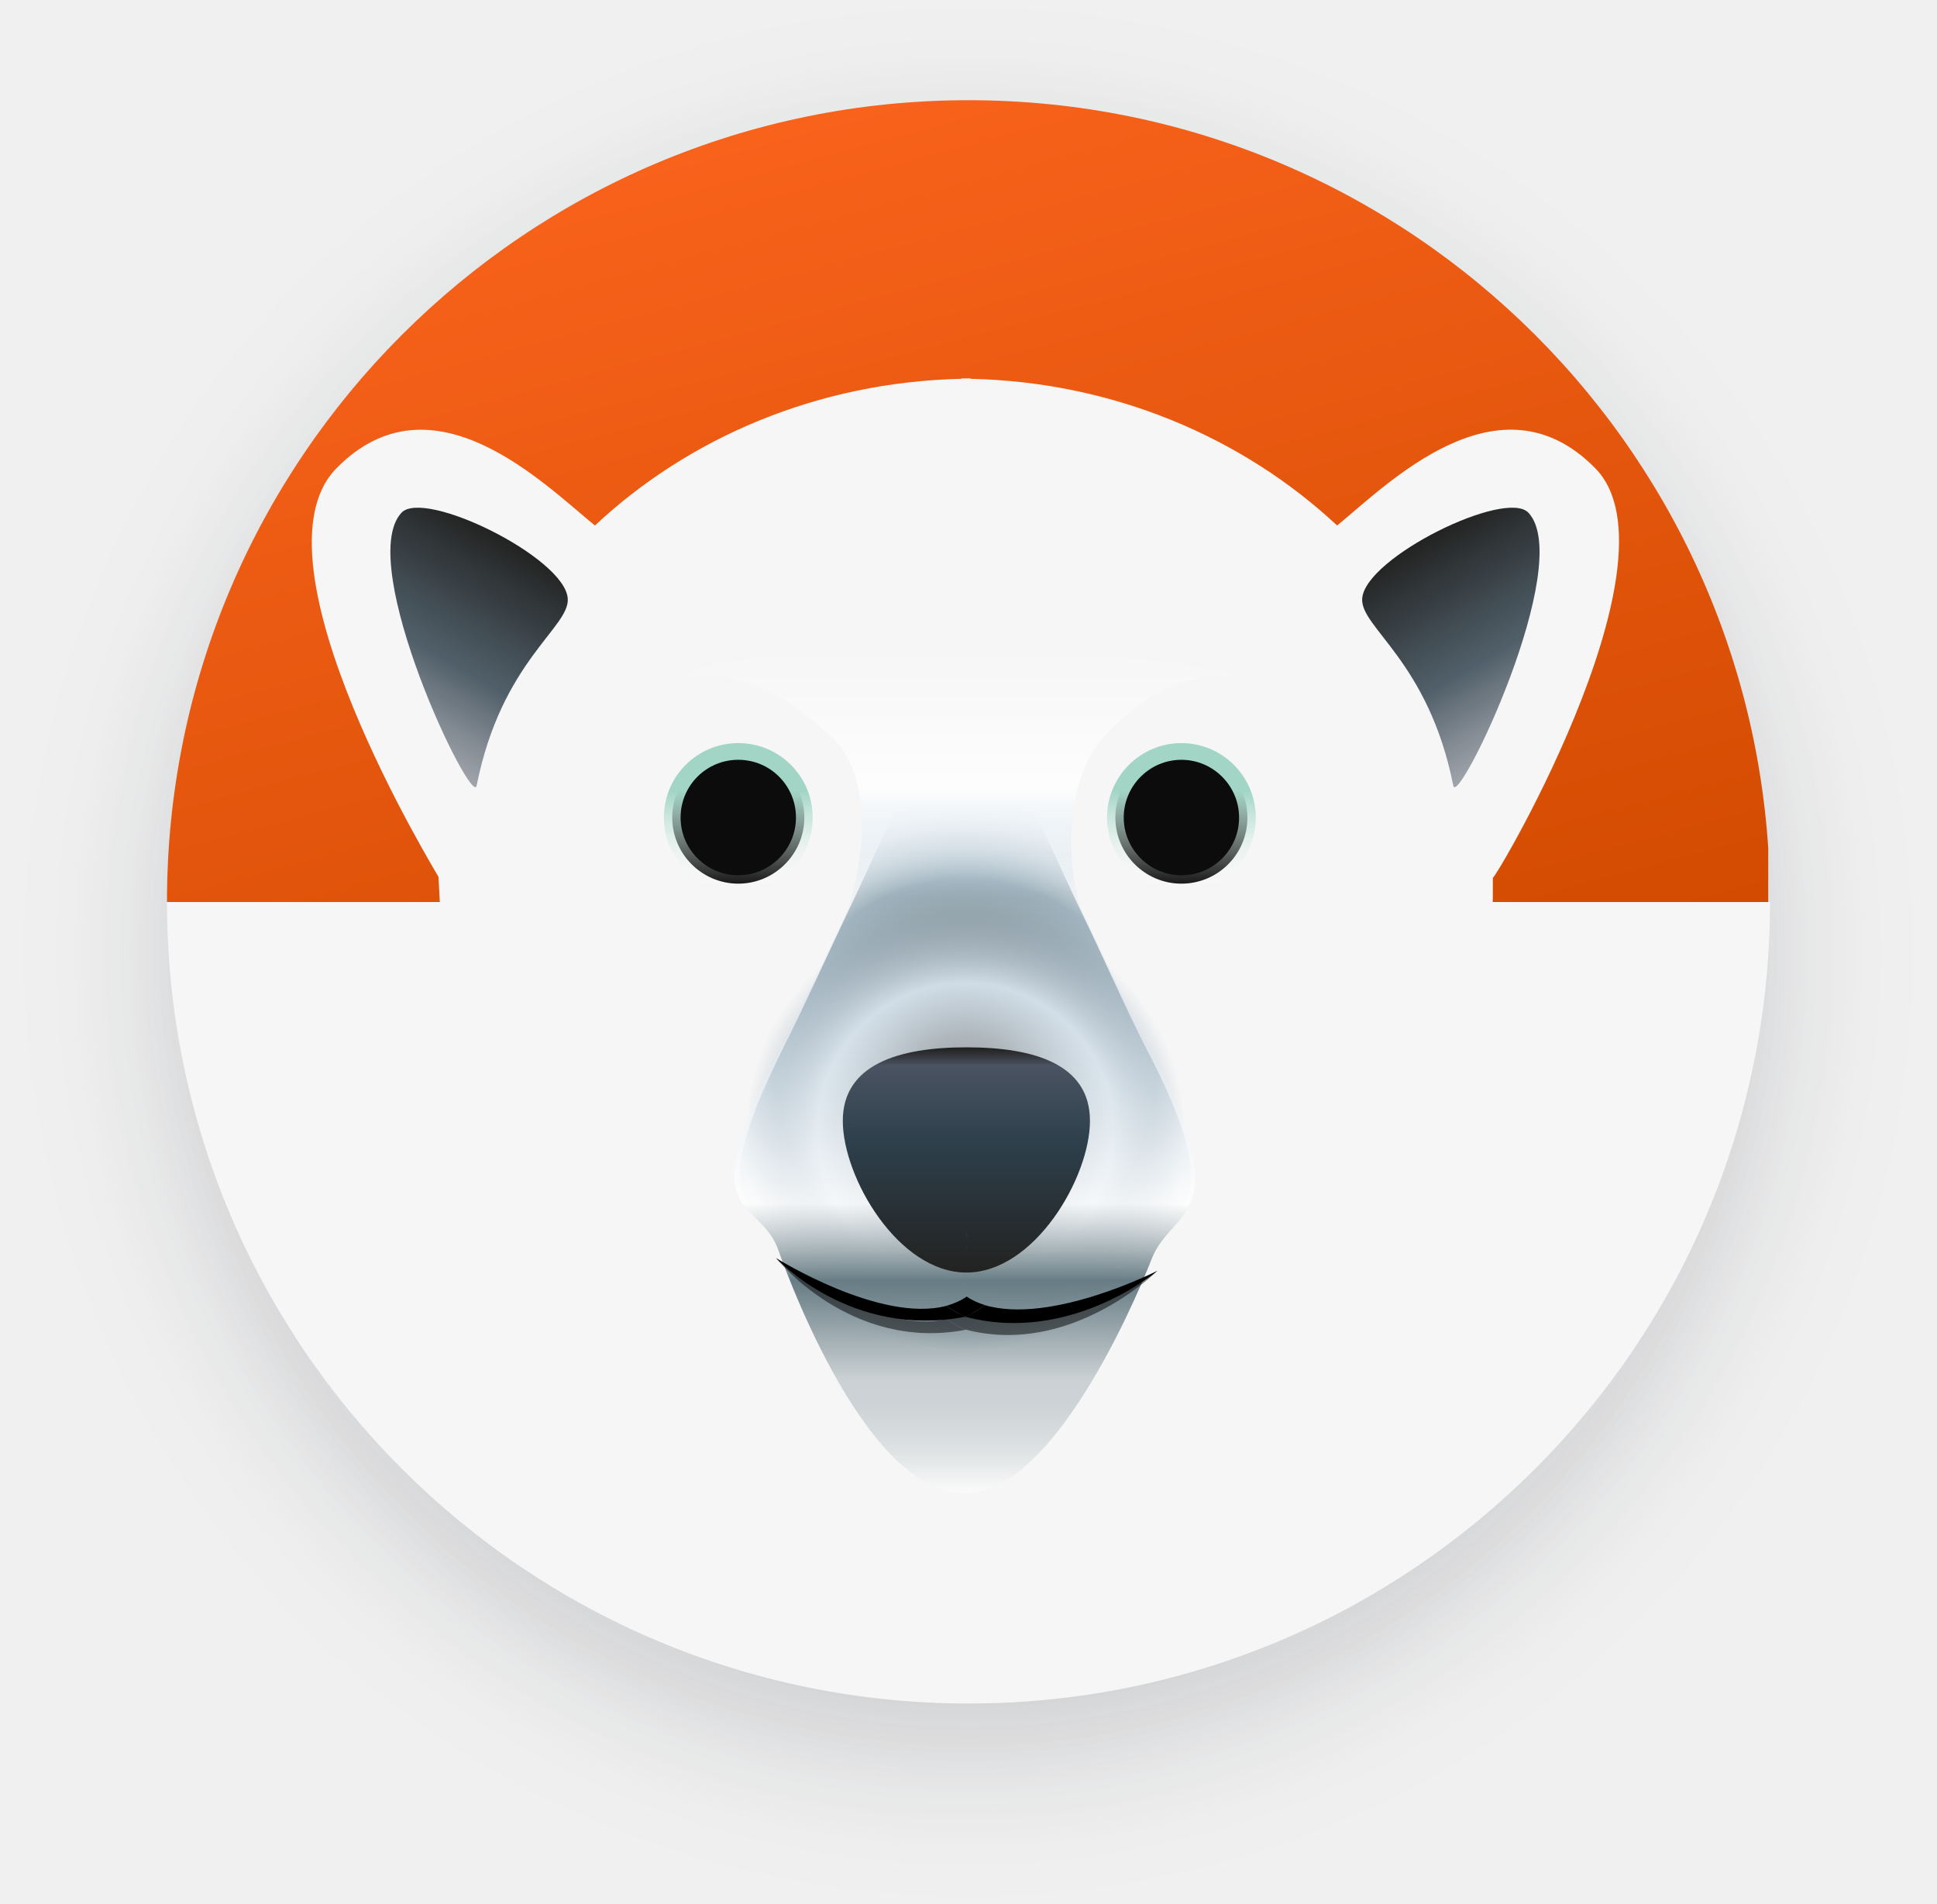
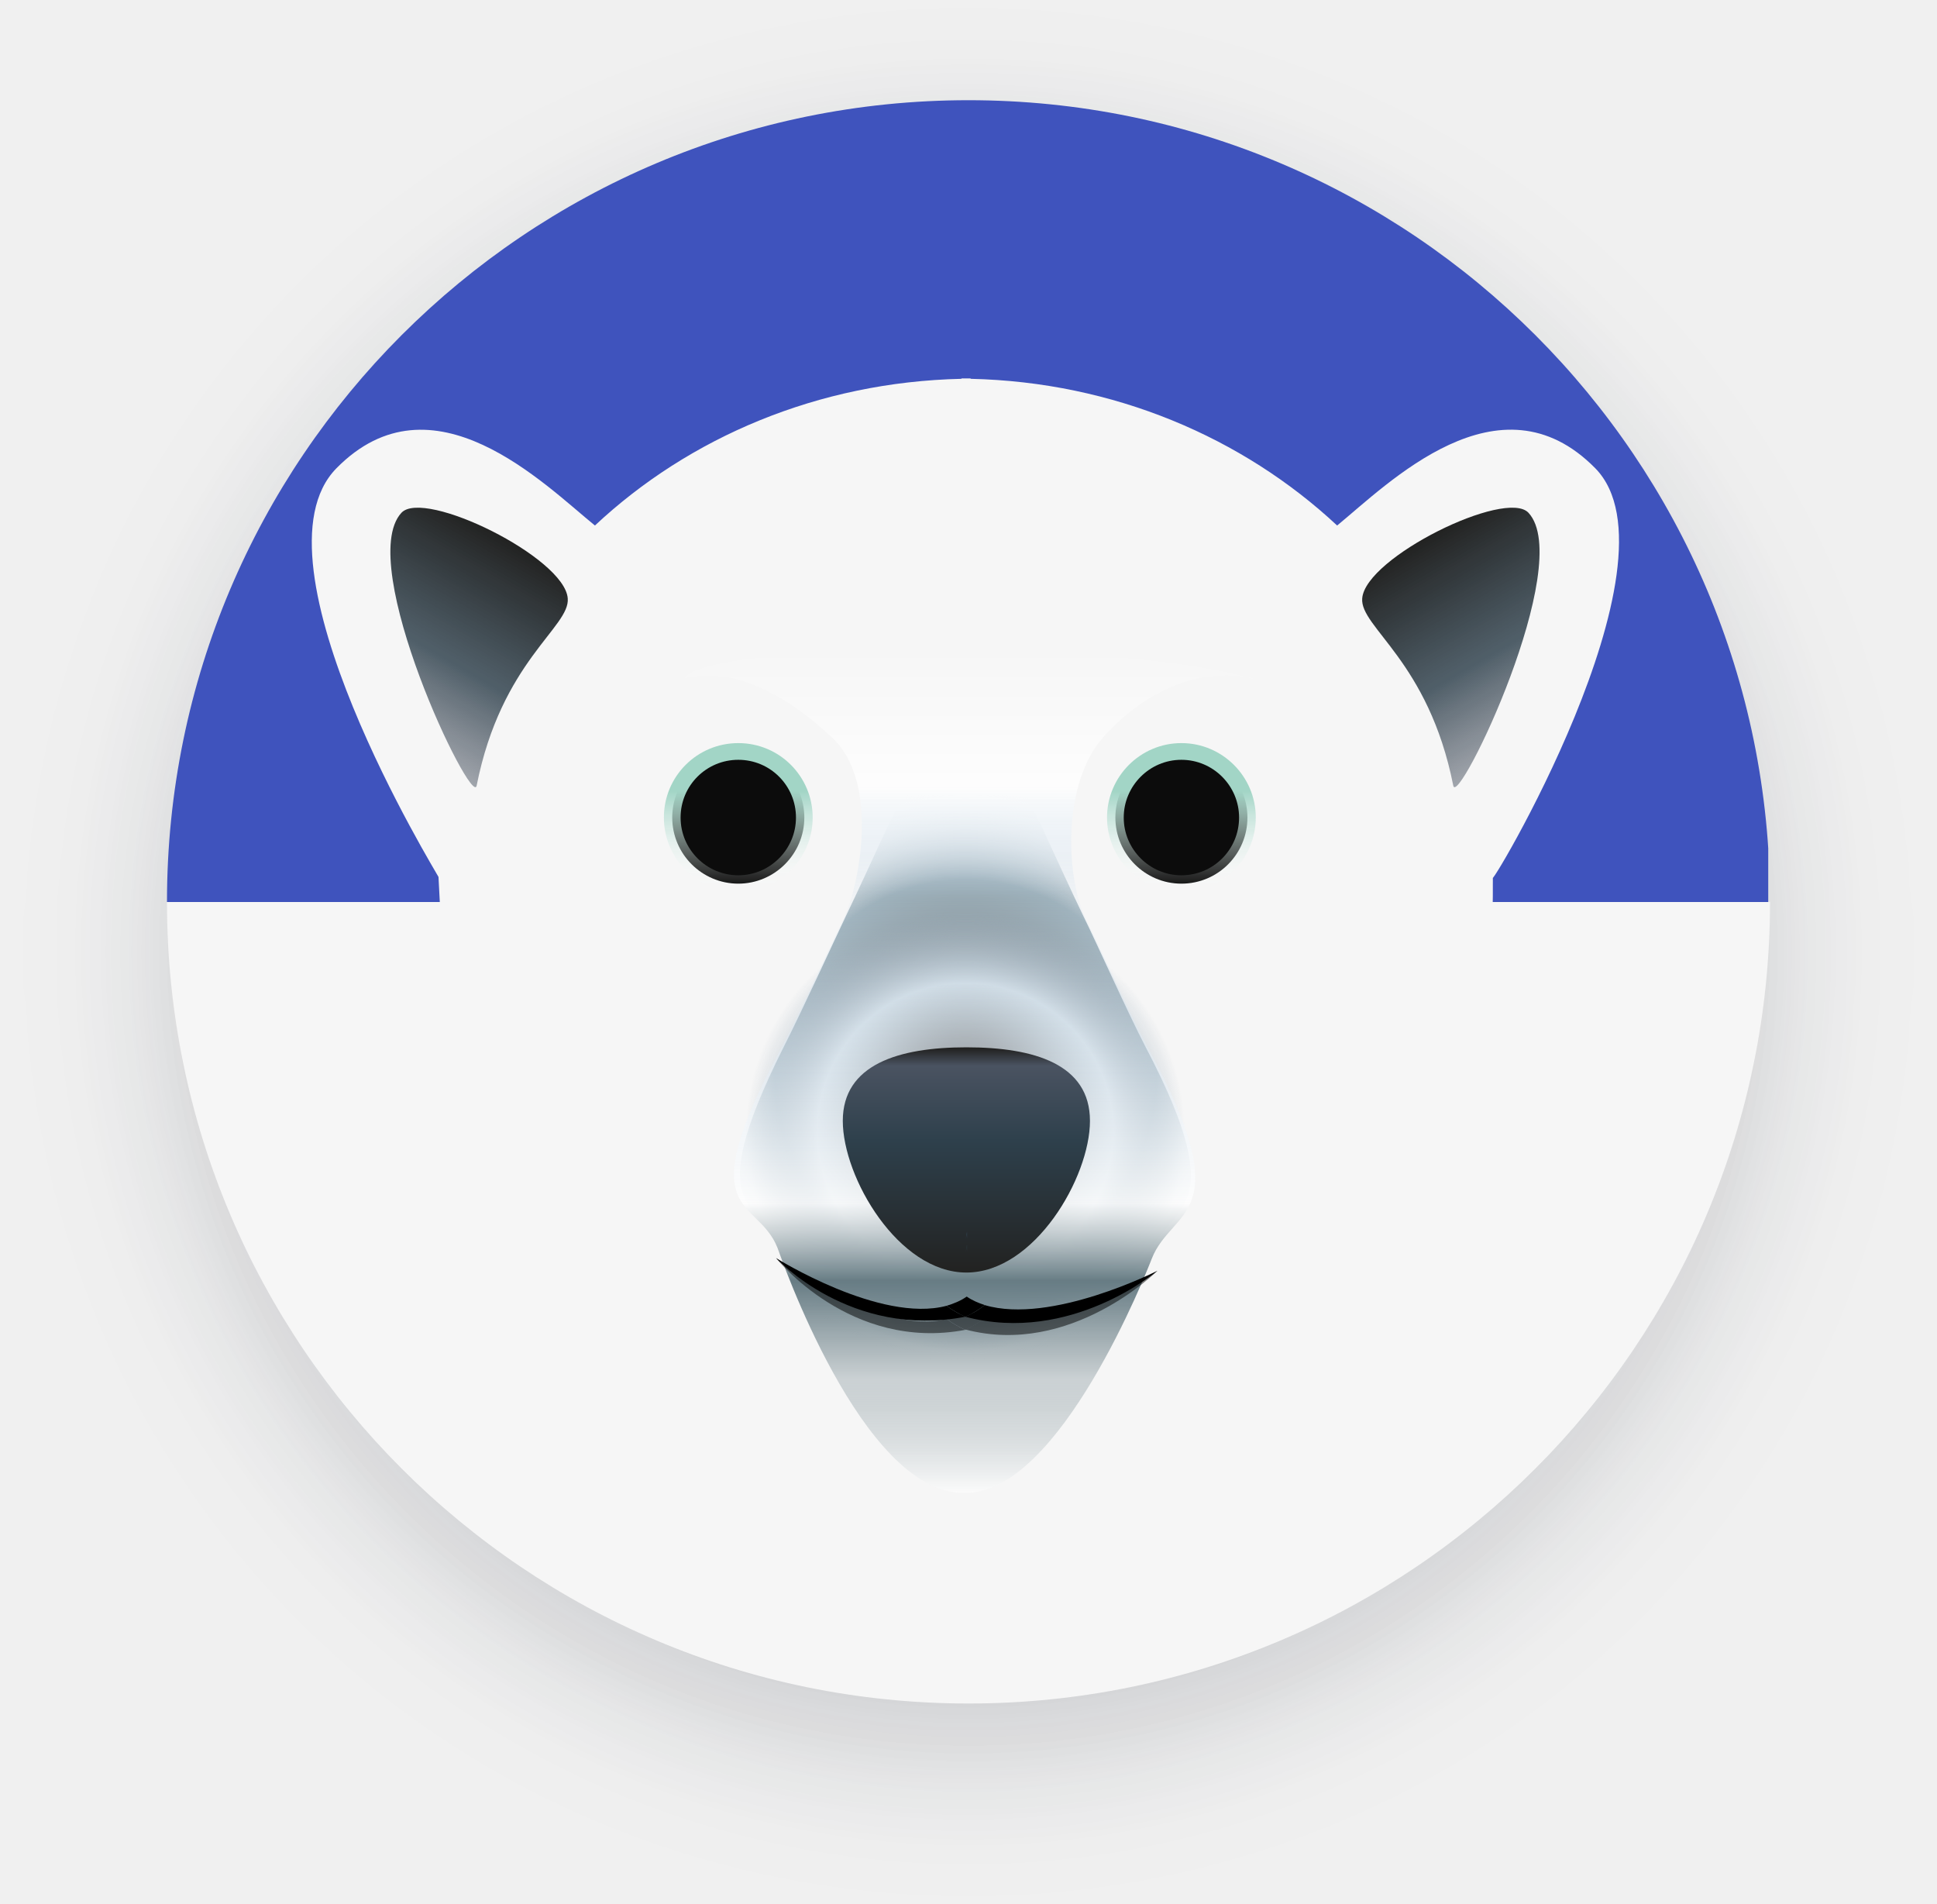
- <svg xmlns="http://www.w3.org/2000/svg" width="58" height="57" viewBox="0 0 58 57" fill="none">
-   <g filter="url(#filter0_dd_99_342)">
-     <g clip-path="url(#clip0_99_342)">
-       <path d="M53 27H5V51H53V27Z" fill="#F6F6F6" />
-       <path d="M52.947 3H5V27.005H52.947V3Z" fill="url(#paint0_linear_99_342)" />
-       <path d="M47.767 14.018C44.891 11.097 41.55 14.495 40.038 15.733C37.215 13.098 33.346 11.436 29.064 11.341V11.33C29.021 11.33 28.979 11.33 28.926 11.33C28.884 11.33 28.841 11.33 28.789 11.33V11.341C24.496 11.436 20.627 13.098 17.814 15.733C16.302 14.505 12.951 11.097 10.075 14.018C7.326 16.813 13.13 26.222 13.13 26.254C13.342 30.615 13.543 33.737 23.545 44.713C24.56 45.835 26.452 46.894 28.916 46.872C31.379 46.894 33.24 45.803 34.286 44.713C44.817 33.737 44.701 29.26 44.701 26.254C44.394 26.984 50.516 16.813 47.767 14.018Z" fill="#F6F6F6" />
-       <path d="M24.084 24.476C24.084 25.566 23.195 26.455 22.107 26.455C21.017 26.455 20.129 25.566 20.129 24.476C20.129 23.375 21.017 22.497 22.107 22.497C23.206 22.497 24.084 23.386 24.084 24.476Z" fill="#0C0C0C" stroke="url(#paint1_linear_99_342)" stroke-width="0.5" stroke-miterlimit="10" />
-       <path d="M33.398 24.476C33.398 25.566 34.286 26.455 35.375 26.455C36.475 26.455 37.352 25.566 37.352 24.476C37.352 23.386 36.464 22.497 35.375 22.497C34.286 22.497 33.398 23.386 33.398 24.476Z" fill="#0C0C0C" stroke="url(#paint2_linear_99_342)" stroke-width="0.5" stroke-miterlimit="10" />
-       <path d="M34.308 31.356C33.737 30.255 32.87 28.297 32.436 27.418C30.798 24.01 30.258 22.19 28.937 22.169C28.916 22.169 28.905 22.169 28.884 22.169C28.863 22.169 28.852 22.169 28.831 22.169C27.509 22.2 26.97 24.01 25.332 27.418C24.909 28.307 24.021 30.255 23.46 31.356C20.881 36.51 22.826 35.843 23.386 37.6C24.274 40.395 26.843 42.184 28.842 42.184C28.852 42.184 28.863 42.184 28.884 42.184C28.895 42.184 28.916 42.184 28.926 42.184C30.924 42.184 33.335 40.331 34.382 37.6C34.974 36.066 36.972 36.426 34.308 31.356Z" fill="url(#paint3_radial_99_342)" />
-       <path d="M35.693 31.843C37.426 38.119 32.637 43.528 28.863 43.528C25.088 43.528 20.563 38.193 22.033 31.843C23.545 25.333 26.78 24.169 28.789 24.201C31.855 24.243 33.726 24.73 35.693 31.843Z" fill="url(#paint4_radial_99_342)" />
-       <path d="M34.413 31.44C33.821 30.339 32.944 28.381 32.51 27.503C31.929 26.328 31.77 23.46 33.06 22.041C35.492 19.374 38.008 20.464 37.458 20.305C35.534 19.766 32.14 19.48 28.873 19.438C24.94 19.385 21.219 19.66 20.563 20.231C20.162 20.581 21.916 19.268 24.919 22.084C26.368 23.439 25.712 26.582 25.258 27.513C24.824 28.402 23.936 30.361 23.354 31.451C20.637 36.521 22.678 35.822 23.28 37.357C23.354 37.547 25.797 44.692 28.842 44.692C28.852 44.692 28.905 44.692 28.926 44.692C31.749 44.692 34.35 38.034 34.487 37.685C35.09 36.14 37.131 36.499 34.413 31.44Z" fill="url(#paint5_linear_99_342)" />
-       <path d="M32.637 33.557C32.637 35.251 30.977 38.098 28.937 38.098C26.896 38.098 25.236 35.251 25.236 33.557C25.236 31.874 26.896 31.355 28.937 31.355C30.977 31.355 32.637 31.863 32.637 33.557Z" fill="url(#paint6_linear_99_342)" />
-       <g opacity="0.5">
-         <path d="M28.958 37.262C28.958 37.293 28.947 37.315 28.947 37.346C28.947 37.389 28.958 37.431 28.958 37.473C28.958 37.336 28.958 37.251 28.958 37.262Z" fill="#2E404C" />
-         <path d="M23.238 37.664C23.238 37.664 25.458 40.469 28.905 39.813C28.714 39.728 28.524 39.622 28.344 39.485C26.357 40.014 23.238 37.664 23.238 37.664Z" fill="black" />
-         <path d="M28.936 37.262C28.936 37.251 28.936 37.336 28.926 37.473C28.936 37.431 28.936 37.389 28.947 37.346C28.947 37.315 28.936 37.293 28.936 37.262Z" fill="#2E404C" />
-         <path d="M29.486 39.453C29.296 39.601 29.106 39.717 28.905 39.802C32.066 40.638 34.656 38.045 34.656 38.045C34.656 38.045 31.474 40.056 29.486 39.453Z" fill="black" />
-         <path d="M28.947 39.209C28.767 39.336 28.556 39.421 28.344 39.484C28.524 39.622 28.714 39.728 28.905 39.812C29.105 39.728 29.296 39.611 29.486 39.463C29.296 39.4 29.116 39.315 28.947 39.209Z" fill="black" />
+ <svg xmlns="http://www.w3.org/2000/svg" width="58" height="57" viewBox="0 0 58 57" fill="none" version="1.1" id="svg1742">
+   <g filter="url(#filter0_dd_99_342)" id="g1639">
+     <g clip-path="url(#clip0_99_342)" id="g1637">
+       <path d="M53 27H5V51H53V27Z" fill="#F6F6F6" id="path1593" />
+       <path d="M52.947 3H5V27.005H52.947V3Z" fill="url(#paint0_linear_99_342)" id="path1595" />
+       <path d="M47.767 14.018C44.891 11.097 41.55 14.495 40.038 15.733C37.215 13.098 33.346 11.436 29.064 11.341V11.33C29.021 11.33 28.979 11.33 28.926 11.33C28.884 11.33 28.841 11.33 28.789 11.33V11.341C24.496 11.436 20.627 13.098 17.814 15.733C16.302 14.505 12.951 11.097 10.075 14.018C7.326 16.813 13.13 26.222 13.13 26.254C13.342 30.615 13.543 33.737 23.545 44.713C24.56 45.835 26.452 46.894 28.916 46.872C31.379 46.894 33.24 45.803 34.286 44.713C44.817 33.737 44.701 29.26 44.701 26.254C44.394 26.984 50.516 16.813 47.767 14.018Z" fill="#F6F6F6" id="path1597" />
+       <path d="M24.084 24.476C24.084 25.566 23.195 26.455 22.107 26.455C21.017 26.455 20.129 25.566 20.129 24.476C20.129 23.375 21.017 22.497 22.107 22.497C23.206 22.497 24.084 23.386 24.084 24.476Z" fill="#0C0C0C" stroke="url(#paint1_linear_99_342)" stroke-width="0.5" stroke-miterlimit="10" id="path1599" />
+       <path d="M33.398 24.476C33.398 25.566 34.286 26.455 35.375 26.455C36.475 26.455 37.352 25.566 37.352 24.476C37.352 23.386 36.464 22.497 35.375 22.497C34.286 22.497 33.398 23.386 33.398 24.476Z" fill="#0C0C0C" stroke="url(#paint2_linear_99_342)" stroke-width="0.5" stroke-miterlimit="10" id="path1601" />
+       <path d="M34.308 31.356C33.737 30.255 32.87 28.297 32.436 27.418C30.798 24.01 30.258 22.19 28.937 22.169C28.916 22.169 28.905 22.169 28.884 22.169C28.863 22.169 28.852 22.169 28.831 22.169C27.509 22.2 26.97 24.01 25.332 27.418C24.909 28.307 24.021 30.255 23.46 31.356C20.881 36.51 22.826 35.843 23.386 37.6C24.274 40.395 26.843 42.184 28.842 42.184C28.852 42.184 28.863 42.184 28.884 42.184C28.895 42.184 28.916 42.184 28.926 42.184C30.924 42.184 33.335 40.331 34.382 37.6C34.974 36.066 36.972 36.426 34.308 31.356Z" fill="url(#paint3_radial_99_342)" id="path1603" />
+       <path d="M35.693 31.843C37.426 38.119 32.637 43.528 28.863 43.528C25.088 43.528 20.563 38.193 22.033 31.843C23.545 25.333 26.78 24.169 28.789 24.201C31.855 24.243 33.726 24.73 35.693 31.843Z" fill="url(#paint4_radial_99_342)" id="path1605" />
+       <path d="M34.413 31.44C33.821 30.339 32.944 28.381 32.51 27.503C31.929 26.328 31.77 23.46 33.06 22.041C35.492 19.374 38.008 20.464 37.458 20.305C35.534 19.766 32.14 19.48 28.873 19.438C24.94 19.385 21.219 19.66 20.563 20.231C20.162 20.581 21.916 19.268 24.919 22.084C26.368 23.439 25.712 26.582 25.258 27.513C24.824 28.402 23.936 30.361 23.354 31.451C20.637 36.521 22.678 35.822 23.28 37.357C23.354 37.547 25.797 44.692 28.842 44.692C28.852 44.692 28.905 44.692 28.926 44.692C31.749 44.692 34.35 38.034 34.487 37.685C35.09 36.14 37.131 36.499 34.413 31.44Z" fill="url(#paint5_linear_99_342)" id="path1607" />
+       <path d="M32.637 33.557C32.637 35.251 30.977 38.098 28.937 38.098C26.896 38.098 25.236 35.251 25.236 33.557C25.236 31.874 26.896 31.355 28.937 31.355C30.977 31.355 32.637 31.863 32.637 33.557Z" fill="url(#paint6_linear_99_342)" id="path1609" />
+       <g opacity="0.5" id="g1621">
+         <path d="M28.958 37.262C28.958 37.293 28.947 37.315 28.947 37.346C28.947 37.389 28.958 37.431 28.958 37.473C28.958 37.336 28.958 37.251 28.958 37.262Z" fill="#2E404C" id="path1611" />
+         <path d="M23.238 37.664C23.238 37.664 25.458 40.469 28.905 39.813C28.714 39.728 28.524 39.622 28.344 39.485C26.357 40.014 23.238 37.664 23.238 37.664Z" fill="black" id="path1613" />
+         <path d="M28.936 37.262C28.936 37.251 28.936 37.336 28.926 37.473C28.936 37.431 28.936 37.389 28.947 37.346C28.947 37.315 28.936 37.293 28.936 37.262Z" fill="#2E404C" id="path1615" />
+         <path d="M29.486 39.453C29.296 39.601 29.106 39.717 28.905 39.802C32.066 40.638 34.656 38.045 34.656 38.045C34.656 38.045 31.474 40.056 29.486 39.453Z" fill="black" id="path1617" />
+         <path d="M28.947 39.209C28.767 39.336 28.556 39.421 28.344 39.484C28.524 39.622 28.714 39.728 28.905 39.812C29.105 39.728 29.296 39.611 29.486 39.463C29.296 39.4 29.116 39.315 28.947 39.209Z" fill="black" id="path1619" />
      </g>
-       <path d="M28.958 36.87C28.958 36.902 28.947 36.923 28.947 36.955C28.947 36.997 28.958 37.039 28.958 37.082C28.958 36.944 28.958 36.859 28.958 36.87Z" fill="#2E404C" />
-       <path d="M23.238 37.664C23.238 37.664 25.458 40.088 28.905 39.421C28.714 39.336 28.524 39.23 28.344 39.093C26.357 39.622 23.238 37.664 23.238 37.664Z" fill="black" />
-       <path d="M28.936 36.87C28.936 36.859 28.936 36.944 28.926 37.082C28.936 37.039 28.936 36.997 28.947 36.955C28.947 36.934 28.936 36.902 28.936 36.87Z" fill="#2E404C" />
-       <path d="M29.486 39.072C29.296 39.22 29.106 39.336 28.905 39.421C32.066 40.257 34.656 38.045 34.656 38.045C34.656 38.045 31.474 39.664 29.486 39.072Z" fill="black" />
-       <path d="M28.947 38.817C28.767 38.944 28.556 39.029 28.344 39.093C28.524 39.23 28.714 39.336 28.905 39.421C29.105 39.336 29.296 39.22 29.486 39.071C29.296 39.008 29.116 38.934 28.947 38.817Z" fill="black" />
-       <path d="M14.272 23.523C14.135 24.201 10.614 16.876 12.02 15.352C12.697 14.622 16.905 16.686 17 17.914C17.074 18.782 15.012 19.787 14.272 23.523Z" fill="url(#paint7_linear_99_342)" />
-       <path d="M43.516 23.523C43.654 24.201 47.175 16.876 45.768 15.352C45.092 14.622 40.884 16.686 40.789 17.914C40.715 18.782 42.776 19.787 43.516 23.523Z" fill="url(#paint8_linear_99_342)" />
+       <path d="M28.958 36.87C28.958 36.902 28.947 36.923 28.947 36.955C28.947 36.997 28.958 37.039 28.958 37.082C28.958 36.944 28.958 36.859 28.958 36.87Z" fill="#2E404C" id="path1623" />
+       <path d="M23.238 37.664C23.238 37.664 25.458 40.088 28.905 39.421C28.714 39.336 28.524 39.23 28.344 39.093C26.357 39.622 23.238 37.664 23.238 37.664Z" fill="black" id="path1625" />
+       <path d="M28.936 36.87C28.936 36.859 28.936 36.944 28.926 37.082C28.936 37.039 28.936 36.997 28.947 36.955C28.947 36.934 28.936 36.902 28.936 36.87Z" fill="#2E404C" id="path1627" />
+       <path d="M29.486 39.072C29.296 39.22 29.106 39.336 28.905 39.421C32.066 40.257 34.656 38.045 34.656 38.045C34.656 38.045 31.474 39.664 29.486 39.072Z" fill="black" id="path1629" />
+       <path d="M28.947 38.817C28.767 38.944 28.556 39.029 28.344 39.093C28.524 39.23 28.714 39.336 28.905 39.421C29.105 39.336 29.296 39.22 29.486 39.071C29.296 39.008 29.116 38.934 28.947 38.817Z" fill="black" id="path1631" />
+       <path d="M14.272 23.523C14.135 24.201 10.614 16.876 12.02 15.352C12.697 14.622 16.905 16.686 17 17.914C17.074 18.782 15.012 19.787 14.272 23.523Z" fill="url(#paint7_linear_99_342)" id="path1633" />
+       <path d="M43.516 23.523C43.654 24.201 47.175 16.876 45.768 15.352C45.092 14.622 40.884 16.686 40.789 17.914C40.715 18.782 42.776 19.787 43.516 23.523Z" fill="url(#paint8_linear_99_342)" id="path1635" />
    </g>
  </g>
-   <defs>
+   <defs id="defs1740">
    <filter id="filter0_dd_99_342" x="0.5" y="0" width="57" height="57" filterUnits="userSpaceOnUse" color-interpolation-filters="sRGB">
-       <feFlood flood-opacity="0" result="BackgroundImageFix" />
-       <feColorMatrix in="SourceAlpha" type="matrix" values="0 0 0 0 0 0 0 0 0 0 0 0 0 0 0 0 0 0 127 0" result="hardAlpha" />
-       <feOffset dy="1.5" />
-       <feGaussianBlur stdDeviation="1.5" />
-       <feColorMatrix type="matrix" values="0 0 0 0 0.063 0 0 0 0 0.094 0 0 0 0 0.157 0 0 0 0.06 0" />
-       <feBlend mode="normal" in2="BackgroundImageFix" result="effect1_dropShadow_99_342" />
-       <feColorMatrix in="SourceAlpha" type="matrix" values="0 0 0 0 0 0 0 0 0 0 0 0 0 0 0 0 0 0 127 0" result="hardAlpha" />
-       <feOffset dy="1.5" />
-       <feGaussianBlur stdDeviation="2.25" />
-       <feColorMatrix type="matrix" values="0 0 0 0 0.063 0 0 0 0 0.094 0 0 0 0 0.157 0 0 0 0.1 0" />
-       <feBlend mode="normal" in2="effect1_dropShadow_99_342" result="effect2_dropShadow_99_342" />
-       <feBlend mode="normal" in="SourceGraphic" in2="effect2_dropShadow_99_342" result="shape" />
+       <feFlood flood-opacity="0" result="BackgroundImageFix" id="feFlood1641" />
+       <feColorMatrix in="SourceAlpha" type="matrix" values="0 0 0 0 0 0 0 0 0 0 0 0 0 0 0 0 0 0 127 0" result="hardAlpha" id="feColorMatrix1643" />
+       <feOffset dy="1.5" id="feOffset1645" />
+       <feGaussianBlur stdDeviation="1.5" id="feGaussianBlur1647" />
+       <feColorMatrix type="matrix" values="0 0 0 0 0.063 0 0 0 0 0.094 0 0 0 0 0.157 0 0 0 0.06 0" id="feColorMatrix1649" />
+       <feBlend mode="normal" in2="BackgroundImageFix" result="effect1_dropShadow_99_342" id="feBlend1651" />
+       <feColorMatrix in="SourceAlpha" type="matrix" values="0 0 0 0 0 0 0 0 0 0 0 0 0 0 0 0 0 0 127 0" result="hardAlpha" id="feColorMatrix1653" />
+       <feOffset dy="1.5" id="feOffset1655" />
+       <feGaussianBlur stdDeviation="2.25" id="feGaussianBlur1657" />
+       <feColorMatrix type="matrix" values="0 0 0 0 0.063 0 0 0 0 0.094 0 0 0 0 0.157 0 0 0 0.1 0" id="feColorMatrix1659" />
+       <feBlend mode="normal" in2="effect1_dropShadow_99_342" result="effect2_dropShadow_99_342" id="feBlend1661" />
+       <feBlend mode="normal" in="SourceGraphic" in2="effect2_dropShadow_99_342" result="shape" id="feBlend1663" />
    </filter>
    <linearGradient id="paint0_linear_99_342" x1="24.373" y1="-2.197" x2="33.598" y2="32.194" gradientUnits="userSpaceOnUse">
-       <stop stop-color="#FF6620" />
-       <stop offset="1" stop-color="#D24B00" />
+       <stop stop-color="#FF6620" id="stop1666" offset="0" style="stop-color:#3f53bd;stop-opacity:1;" />
+       <stop offset="1" stop-color="#D24B00" id="stop1668" style="stop-color:#3f53bd;stop-opacity:1;" />
    </linearGradient>
    <linearGradient id="paint1_linear_99_342" x1="22.108" y1="22.352" x2="22.108" y2="26.605" gradientUnits="userSpaceOnUse">
-       <stop offset="0.314" stop-color="#A2D5C6" />
-       <stop offset="1" stop-color="white" stop-opacity="0" />
+       <stop offset="0.314" stop-color="#A2D5C6" id="stop1671" />
+       <stop offset="1" stop-color="white" stop-opacity="0" id="stop1673" />
    </linearGradient>
    <linearGradient id="paint2_linear_99_342" x1="35.375" y1="22.352" x2="35.375" y2="26.605" gradientUnits="userSpaceOnUse">
-       <stop offset="0.314" stop-color="#A2D5C6" />
-       <stop offset="1" stop-color="white" stop-opacity="0" />
+       <stop offset="0.314" stop-color="#A2D5C6" id="stop1676" />
+       <stop offset="1" stop-color="white" stop-opacity="0" id="stop1678" />
    </linearGradient>
    <radialGradient id="paint3_radial_99_342" cx="0" cy="0" r="1" gradientUnits="userSpaceOnUse" gradientTransform="translate(28.9131 32.1803) scale(8.42148 8.59405)">
-       <stop offset="0.13" stop-color="#222221" stop-opacity="0.7" />
-       <stop offset="0.679" stop-color="#718C99" stop-opacity="0.7" />
-       <stop offset="1" stop-color="white" stop-opacity="0" />
+       <stop offset="0.13" stop-color="#222221" stop-opacity="0.7" id="stop1681" />
+       <stop offset="0.679" stop-color="#718C99" stop-opacity="0.7" id="stop1683" />
+       <stop offset="1" stop-color="white" stop-opacity="0" id="stop1685" />
    </radialGradient>
    <radialGradient id="paint4_radial_99_342" cx="0" cy="0" r="1" gradientUnits="userSpaceOnUse" gradientTransform="translate(28.9052 33.8681) scale(8.49542 8.50478)">
-       <stop stop-color="white" stop-opacity="0.5" />
-       <stop offset="0.251" stop-color="#CED9E0" stop-opacity="0.111" />
-       <stop offset="0.522" stop-color="#CED9E0" />
-       <stop offset="0.773" stop-color="#96A7B5" stop-opacity="0" />
-       <stop offset="1" stop-color="#222221" stop-opacity="0" />
+       <stop stop-color="white" stop-opacity="0.5" id="stop1688" />
+       <stop offset="0.251" stop-color="#CED9E0" stop-opacity="0.111" id="stop1690" />
+       <stop offset="0.522" stop-color="#CED9E0" id="stop1692" />
+       <stop offset="0.773" stop-color="#96A7B5" stop-opacity="0" id="stop1694" />
+       <stop offset="1" stop-color="#222221" stop-opacity="0" id="stop1696" />
    </radialGradient>
    <linearGradient id="paint5_linear_99_342" x1="29.026" y1="19.416" x2="29.026" y2="44.687" gradientUnits="userSpaceOnUse">
-       <stop stop-color="white" stop-opacity="0" />
-       <stop offset="0.164" stop-color="white" stop-opacity="0.8" />
-       <stop offset="0.295" stop-color="#C2D9ED" stop-opacity="0.111" />
-       <stop offset="0.657" stop-color="white" stop-opacity="0.8" />
-       <stop offset="0.749" stop-color="#677C84" />
-       <stop offset="0.865" stop-color="#677C84" stop-opacity="0.304" />
-       <stop offset="1" stop-color="white" stop-opacity="0.6" />
+       <stop stop-color="white" stop-opacity="0" id="stop1699" />
+       <stop offset="0.164" stop-color="white" stop-opacity="0.8" id="stop1701" />
+       <stop offset="0.295" stop-color="#C2D9ED" stop-opacity="0.111" id="stop1703" />
+       <stop offset="0.657" stop-color="white" stop-opacity="0.8" id="stop1705" />
+       <stop offset="0.749" stop-color="#677C84" id="stop1707" />
+       <stop offset="0.865" stop-color="#677C84" stop-opacity="0.304" id="stop1709" />
+       <stop offset="1" stop-color="white" stop-opacity="0.6" id="stop1711" />
    </linearGradient>
    <linearGradient id="paint6_linear_99_342" x1="28.936" y1="31.359" x2="28.936" y2="38.094" gradientUnits="userSpaceOnUse">
-       <stop offset="0.005" stop-color="#222221" />
-       <stop offset="0.082" stop-color="#4A5361" />
-       <stop offset="0.415" stop-color="#2E404C" />
-       <stop offset="1" stop-color="#222221" />
+       <stop offset="0.005" stop-color="#222221" id="stop1714" />
+       <stop offset="0.082" stop-color="#4A5361" id="stop1716" />
+       <stop offset="0.415" stop-color="#2E404C" id="stop1718" />
+       <stop offset="1" stop-color="#222221" id="stop1720" />
    </linearGradient>
    <linearGradient id="paint7_linear_99_342" x1="11.619" y1="22.062" x2="15.08" y2="16.075" gradientUnits="userSpaceOnUse">
-       <stop stop-color="#4A5361" stop-opacity="0.5" />
-       <stop offset="0.415" stop-color="#2E404C" stop-opacity="0.829" />
-       <stop offset="1" stop-color="#222221" />
+       <stop stop-color="#4A5361" stop-opacity="0.5" id="stop1723" />
+       <stop offset="0.415" stop-color="#2E404C" stop-opacity="0.829" id="stop1725" />
+       <stop offset="1" stop-color="#222221" id="stop1727" />
    </linearGradient>
    <linearGradient id="paint8_linear_99_342" x1="46.166" y1="22.062" x2="42.706" y2="16.075" gradientUnits="userSpaceOnUse">
-       <stop stop-color="#4A5361" stop-opacity="0.5" />
-       <stop offset="0.415" stop-color="#2E404C" stop-opacity="0.829" />
-       <stop offset="1" stop-color="#222221" />
+       <stop stop-color="#4A5361" stop-opacity="0.5" id="stop1730" />
+       <stop offset="0.415" stop-color="#2E404C" stop-opacity="0.829" id="stop1732" />
+       <stop offset="1" stop-color="#222221" id="stop1734" />
    </linearGradient>
    <clipPath id="clip0_99_342">
-       <rect x="5" y="3" width="48" height="48" rx="24" fill="white" />
+       <rect x="5" y="3" width="48" height="48" rx="24" fill="white" id="rect1737" />
    </clipPath>
  </defs>
</svg>
